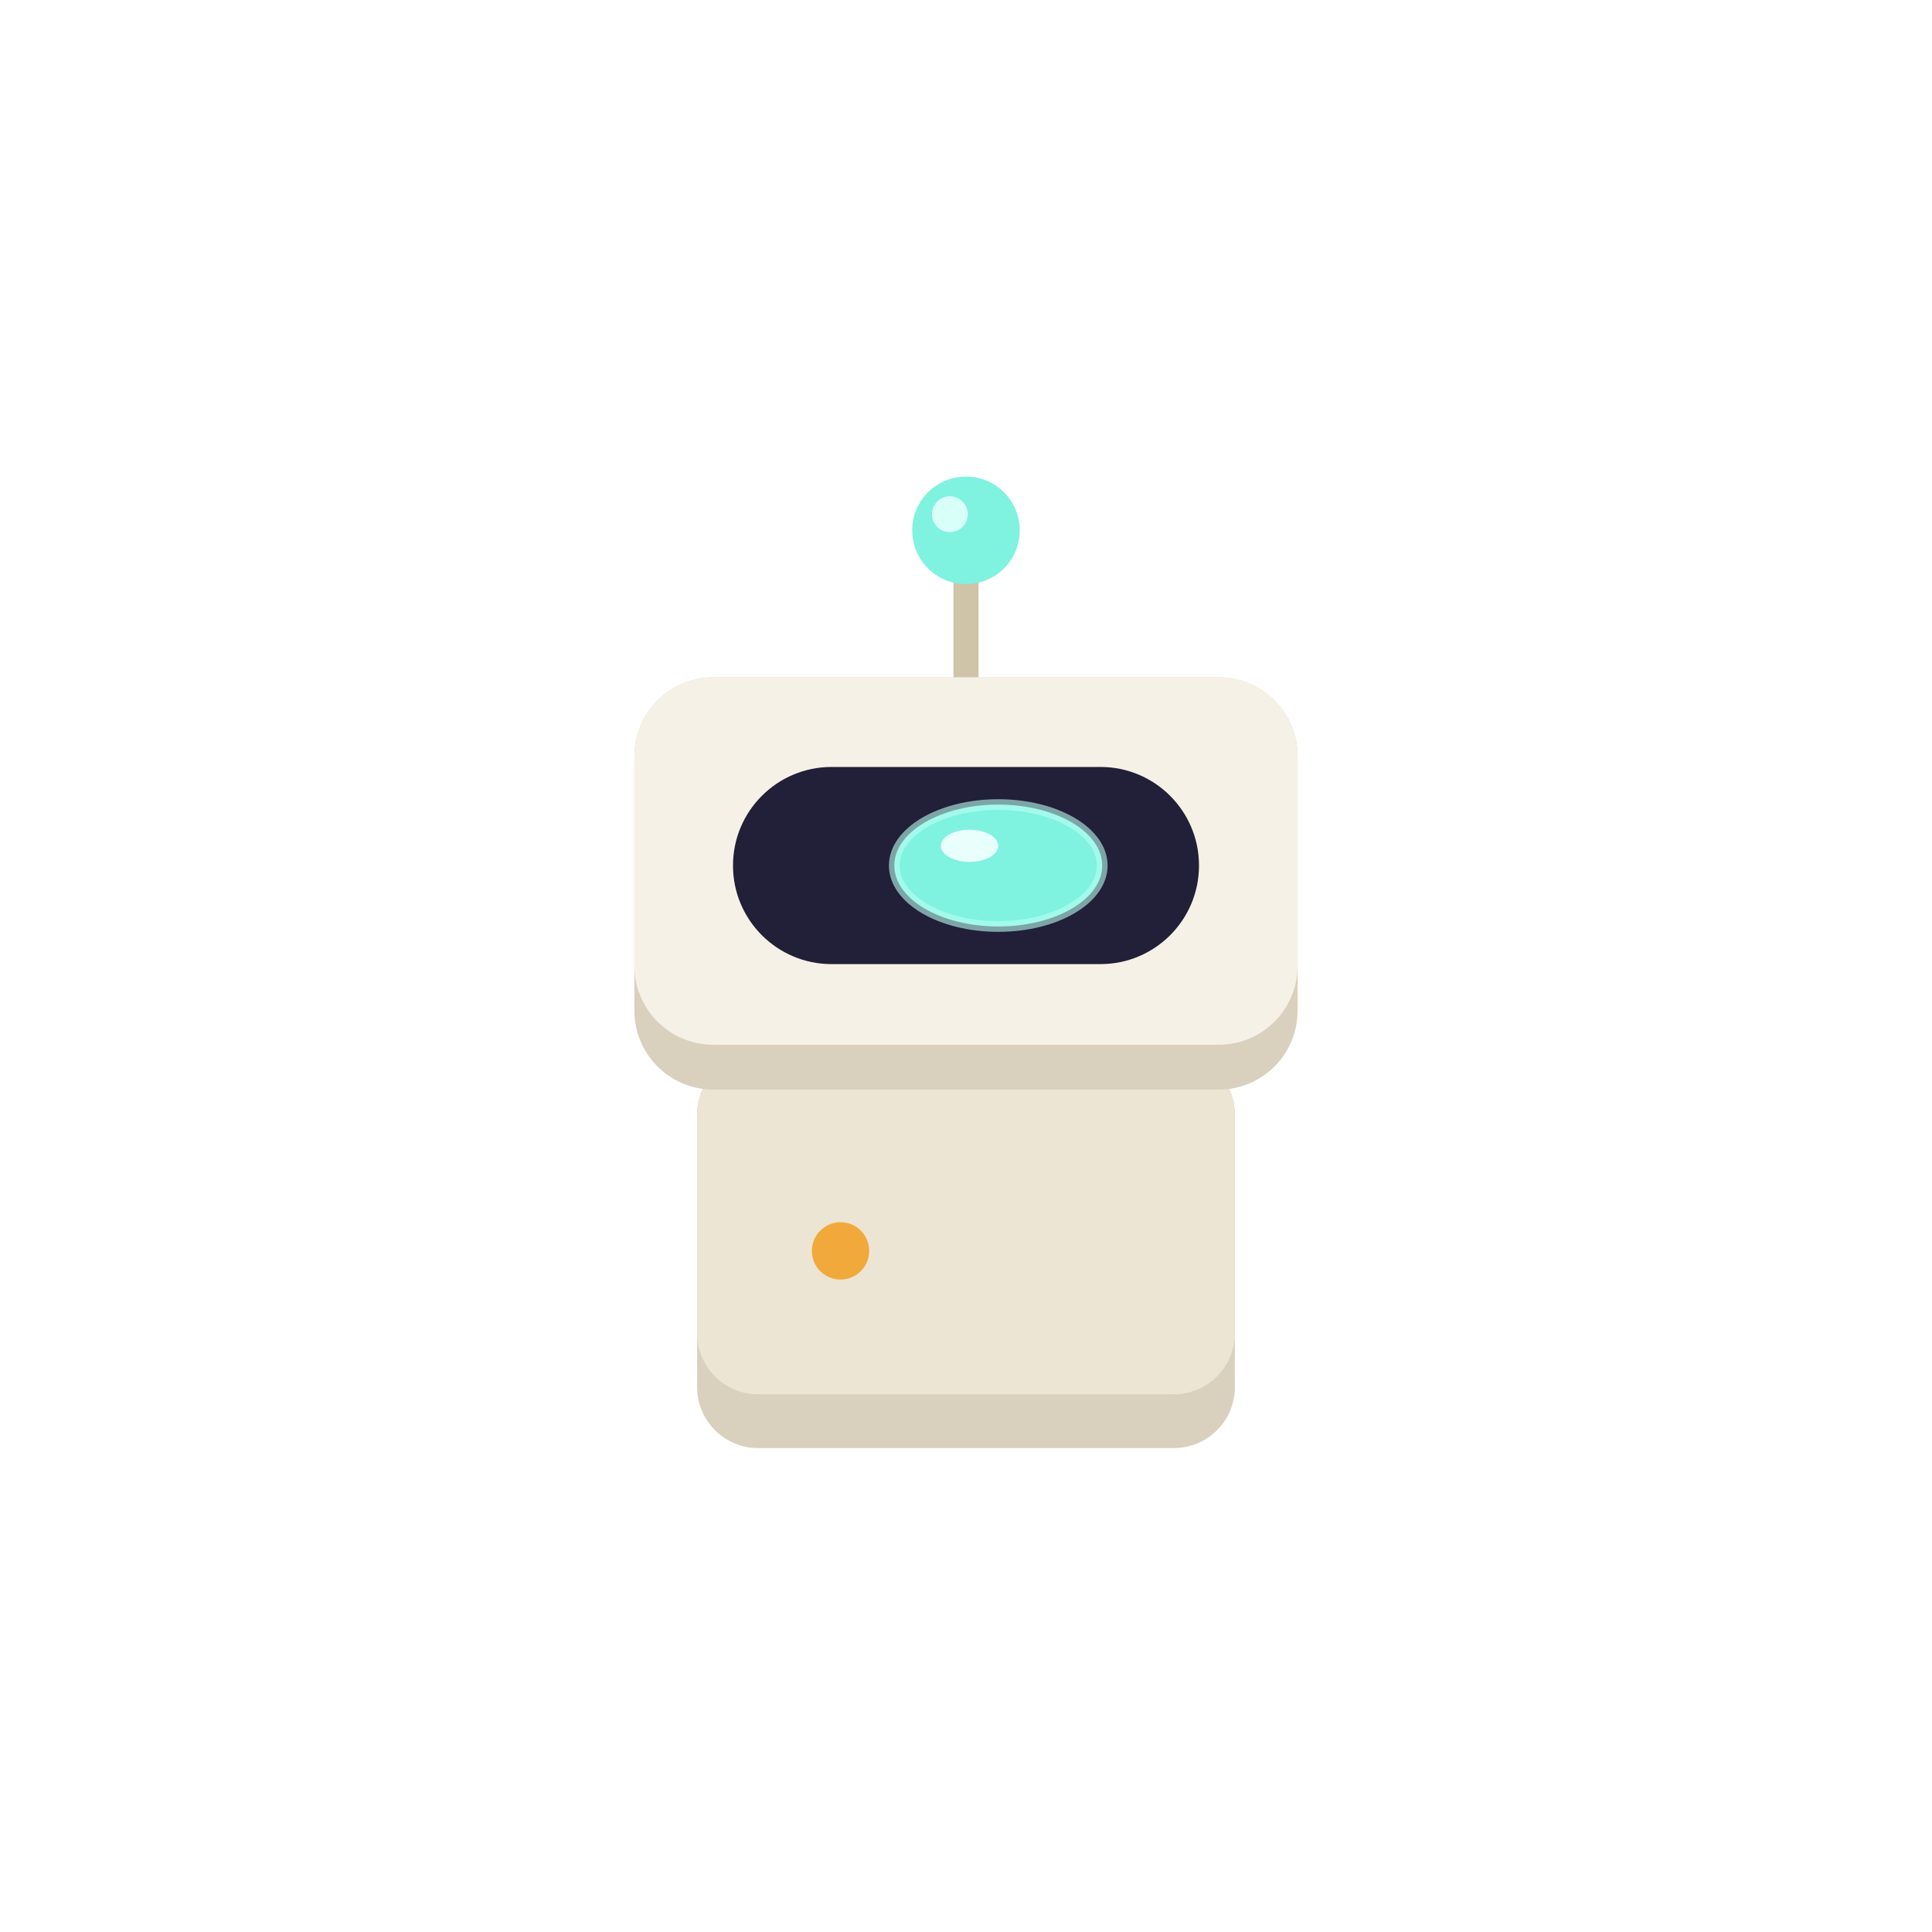
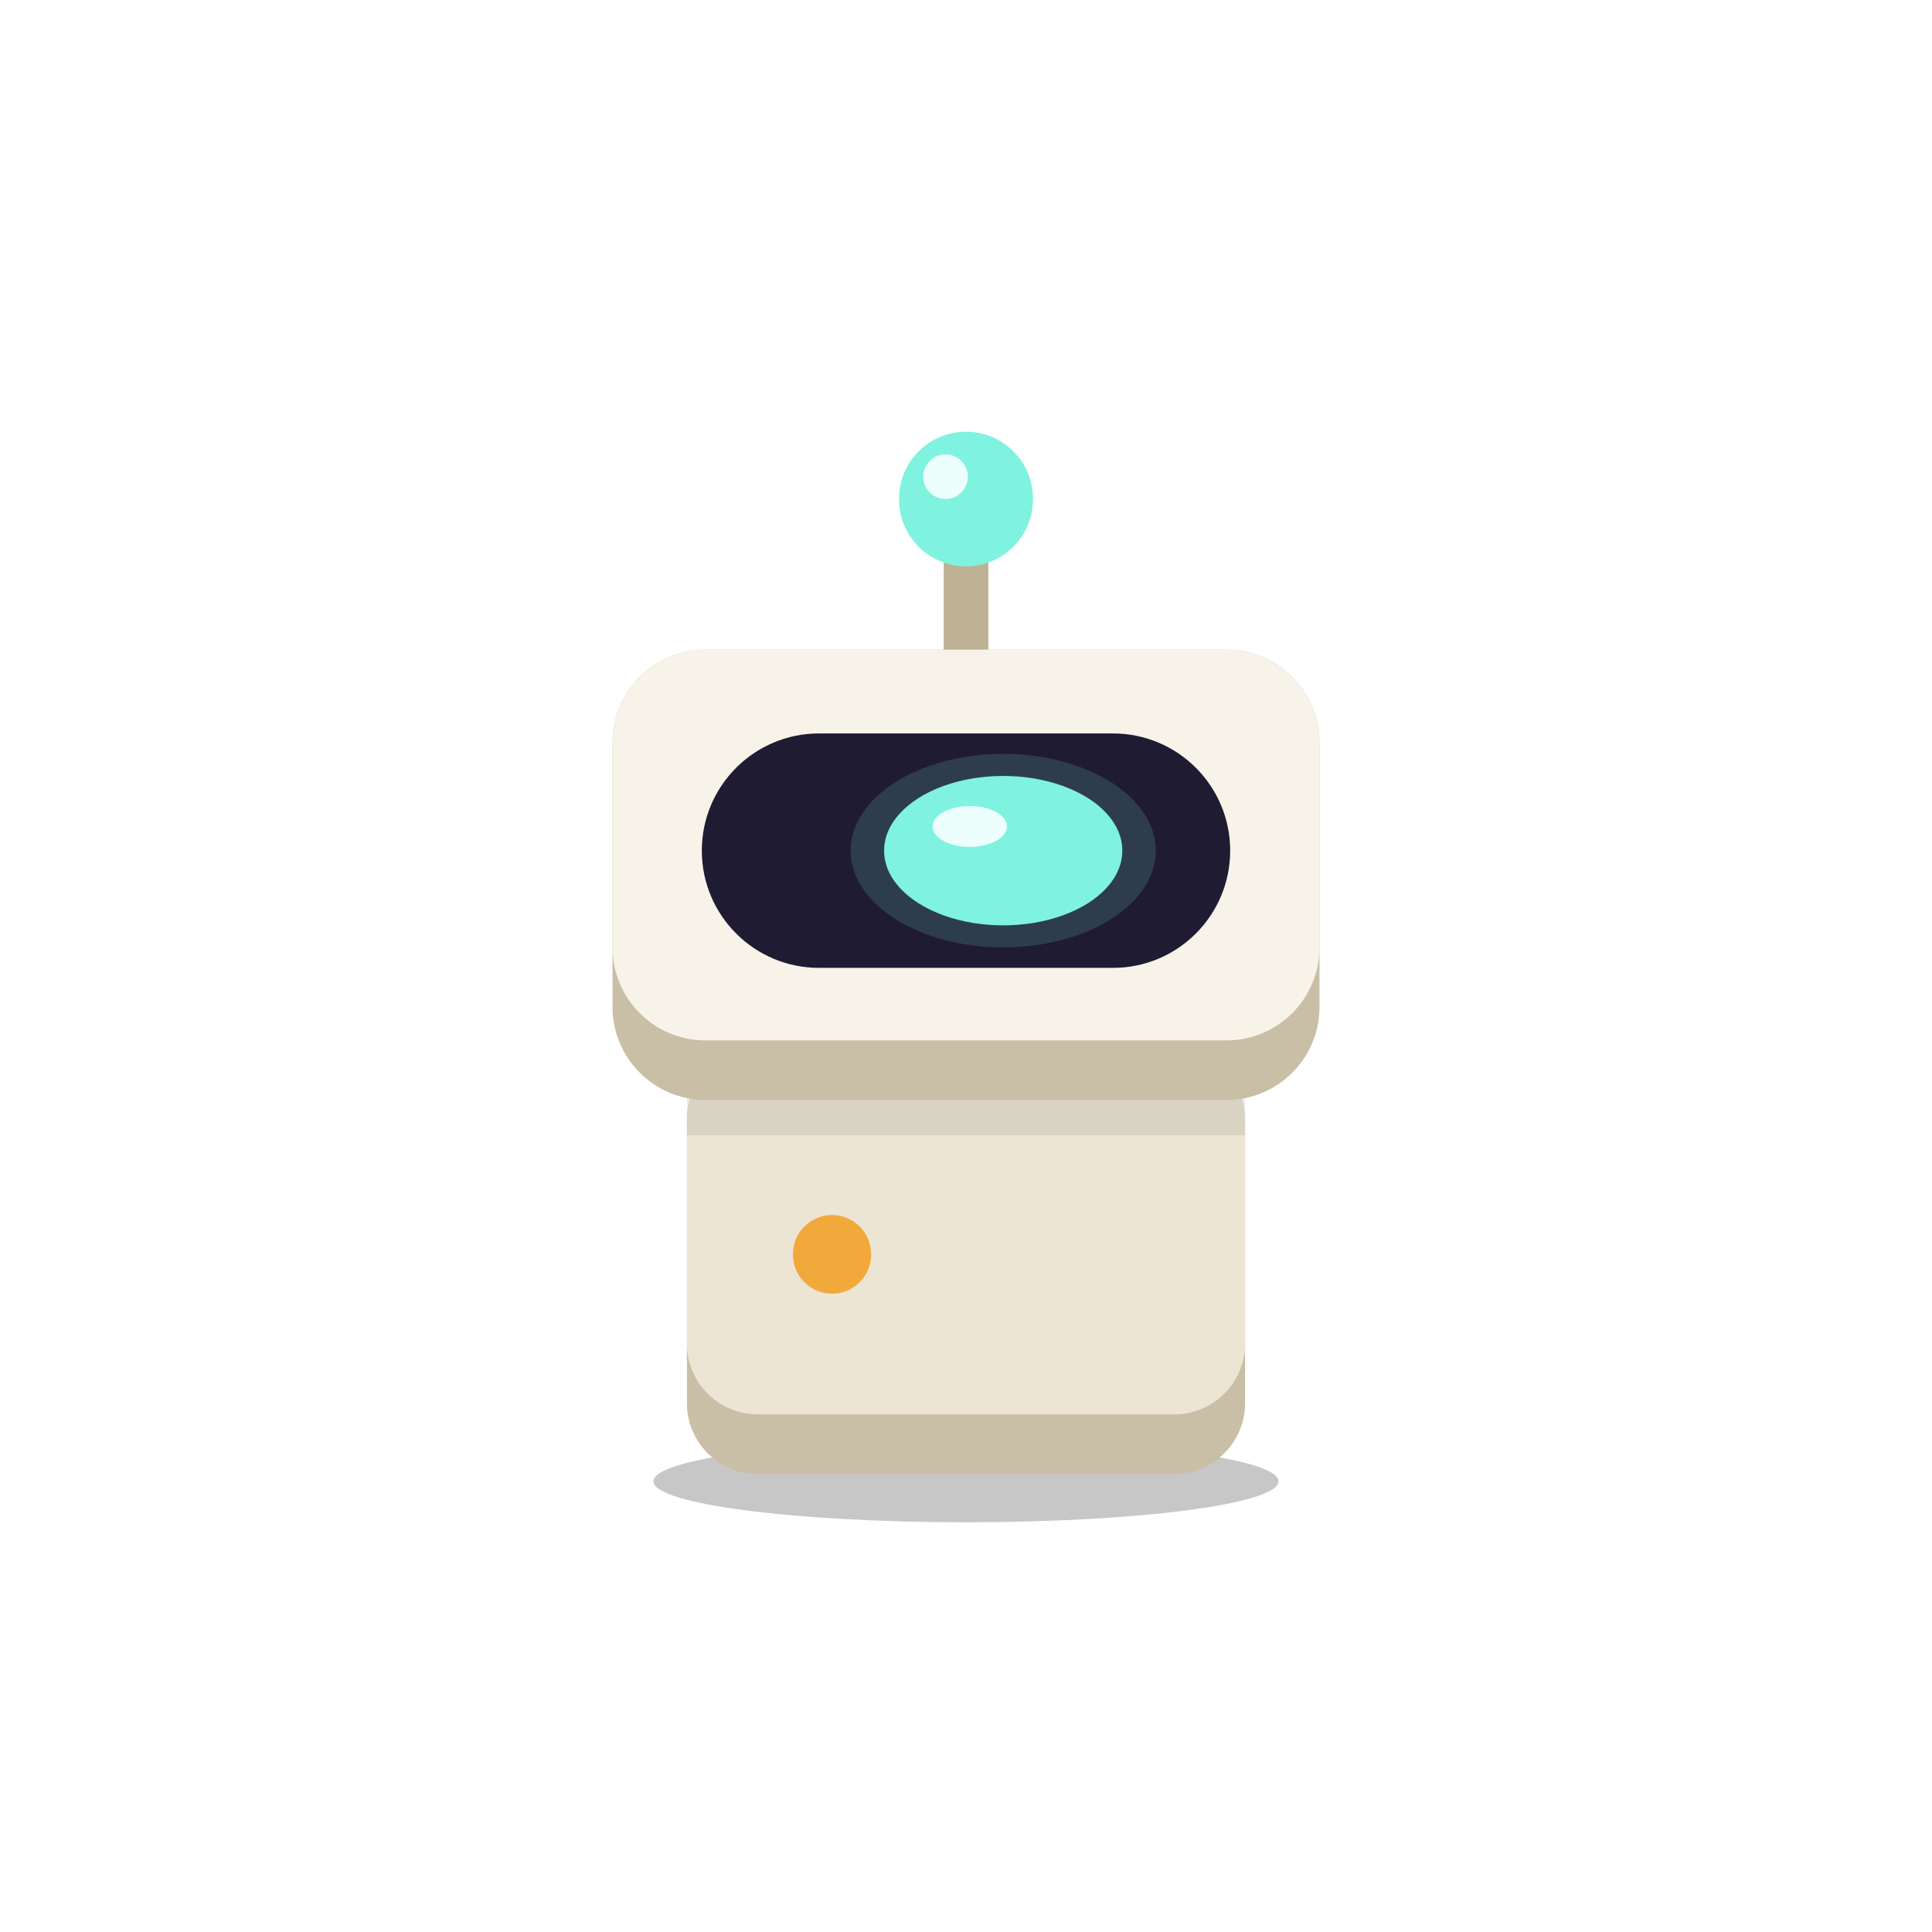
<svg xmlns="http://www.w3.org/2000/svg" width="1024" height="1024" viewBox="0 0 1024 1024">
-   <g transform="translate(512,530) scale(0.95)">
-     <g id="bot">
-       <rect x="-7" y="-250" width="14" height="80" rx="7" fill="#cfc3a8" />
-       <circle cx="0" cy="-262" r="30" fill="#7ff2e0" />
-       <circle cx="-9" cy="-271" r="10" fill="#d9fff9" />
-       <rect x="-150" y="30" width="300" height="220" rx="34" fill="#d9d0bd" />
-       <rect x="-150" y="30" width="300" height="190" rx="34" fill="#ece5d4" />
-       <circle cx="-70" cy="140" r="16" fill="#f2a93b" />
-       <rect x="-185" y="-180" width="370" height="230" rx="44" fill="#d9d0bd" />
-       <rect x="-185" y="-180" width="370" height="205" rx="44" fill="#f6f1e6" />
-       <rect x="-130" y="-130" width="260" height="110" rx="55" fill="#221f38" />
-       <ellipse cx="18" cy="-75" rx="58" ry="34" fill="#7ff2e0" />
-       <ellipse cx="18" cy="-75" rx="58" ry="34" fill="none" stroke="#b9fff4" stroke-width="6" opacity=".6" />
-       <ellipse cx="2" cy="-86" rx="16" ry="9" fill="#e8fffb" />
-     </g>
-   </g>
+   <path d="M346.34,785.143a165.66,21.694 0 1 1 331.321,0a165.66,21.694 0 1 1 -331.321,0z" fill="#000000" fill-opacity="0.22" />
+   <path d="M512,272.384h0a11.833,11.833 0 0 1 11.833,11.833v70.997a11.833,11.833 0 0 1 -11.833,11.833h0a11.833,11.833 0 0 1 -11.833,-11.833v-70.997a11.833,11.833 0 0 1 11.833,-11.833z" fill="#bfb193" />
+   <path d="M476.501,264.495a35.499,35.499 0 1 1 70.997,0a35.499,35.499 0 1 1 -70.997,0z" fill="#7ff2e0" />
+   <path d="M489.32,252.663a11.833,11.833 0 1 1 23.666,0a11.833,11.833 0 1 1 -23.666,0z" fill="#ecfffc" />
+   <path d="M401.56,556.373h220.881a37.471,37.471 0 0 1 37.471,37.471v149.883a37.471,37.471 0 0 1 -37.471,37.471h-220.881a37.471,37.471 0 0 1 -37.471,-37.471v-149.883a37.471,37.471 0 0 1 37.471,-37.471z" fill="#c9bea6" />
+   <path d="M401.56,556.373h220.881a37.471,37.471 0 0 1 37.471,37.471v118.329a37.471,37.471 0 0 1 -37.471,37.471h-220.881a37.471,37.471 0 0 1 -37.471,-37.471v-118.329a37.471,37.471 0 0 1 37.471,-37.471z" fill="#ece5d4" />
+   <path d="M364.089,572.151h295.822v29.582h-295.822z" fill="#000000" fill-opacity="0.08" />
+   <path d="M420.295,664.841a20.708,20.708 0 1 1 41.415,0a20.708,20.708 0 1 1 -41.415,0z" fill="#f2a93b" />
+   <path d="M373.95,344.367h276.101a49.304,49.304 0 0 1 49.304,49.304v140.023a49.304,49.304 0 0 1 -49.304,49.304h-276.101a49.304,49.304 0 0 1 -49.304,-49.304v-140.023a49.304,49.304 0 0 1 49.304,-49.304z" fill="#c9bea6" />
+   <path d="M373.95,344.367h276.101a49.304,49.304 0 0 1 49.304,49.304v108.468a49.304,49.304 0 0 1 -49.304,49.304h-276.101a49.304,49.304 0 0 1 -49.304,-49.304v-108.468a49.304,49.304 0 0 1 49.304,-49.304z" fill="#f8f3e8" />
+   <path d="M434.1,388.741h155.8a62.123,62.123 0 0 1 62.123,62.123v0a62.123,62.123 0 0 1 -62.123,62.123h-155.8a62.123,62.123 0 0 1 -62.123,-62.123v0a62.123,62.123 0 0 1 62.123,-62.123z" fill="#1f1b33" />
+   <path d="M450.863,450.863a80.858,51.276 0 1 1 161.716,0a80.858,51.276 0 1 1 -161.716,0z" fill="#7ff2e0" fill-opacity="0.16" />
+   <path d="M468.613,450.863a63.109,39.443 0 1 1 126.217,0a63.109,39.443 0 1 1 -126.217,0z" fill="#7ff2e0" />
+   <path d="M494.251,438.044a19.721,10.847 0 1 1 39.443,0a19.721,10.847 0 1 1 -39.443,0z" fill="#ecfffc" />
</svg>
